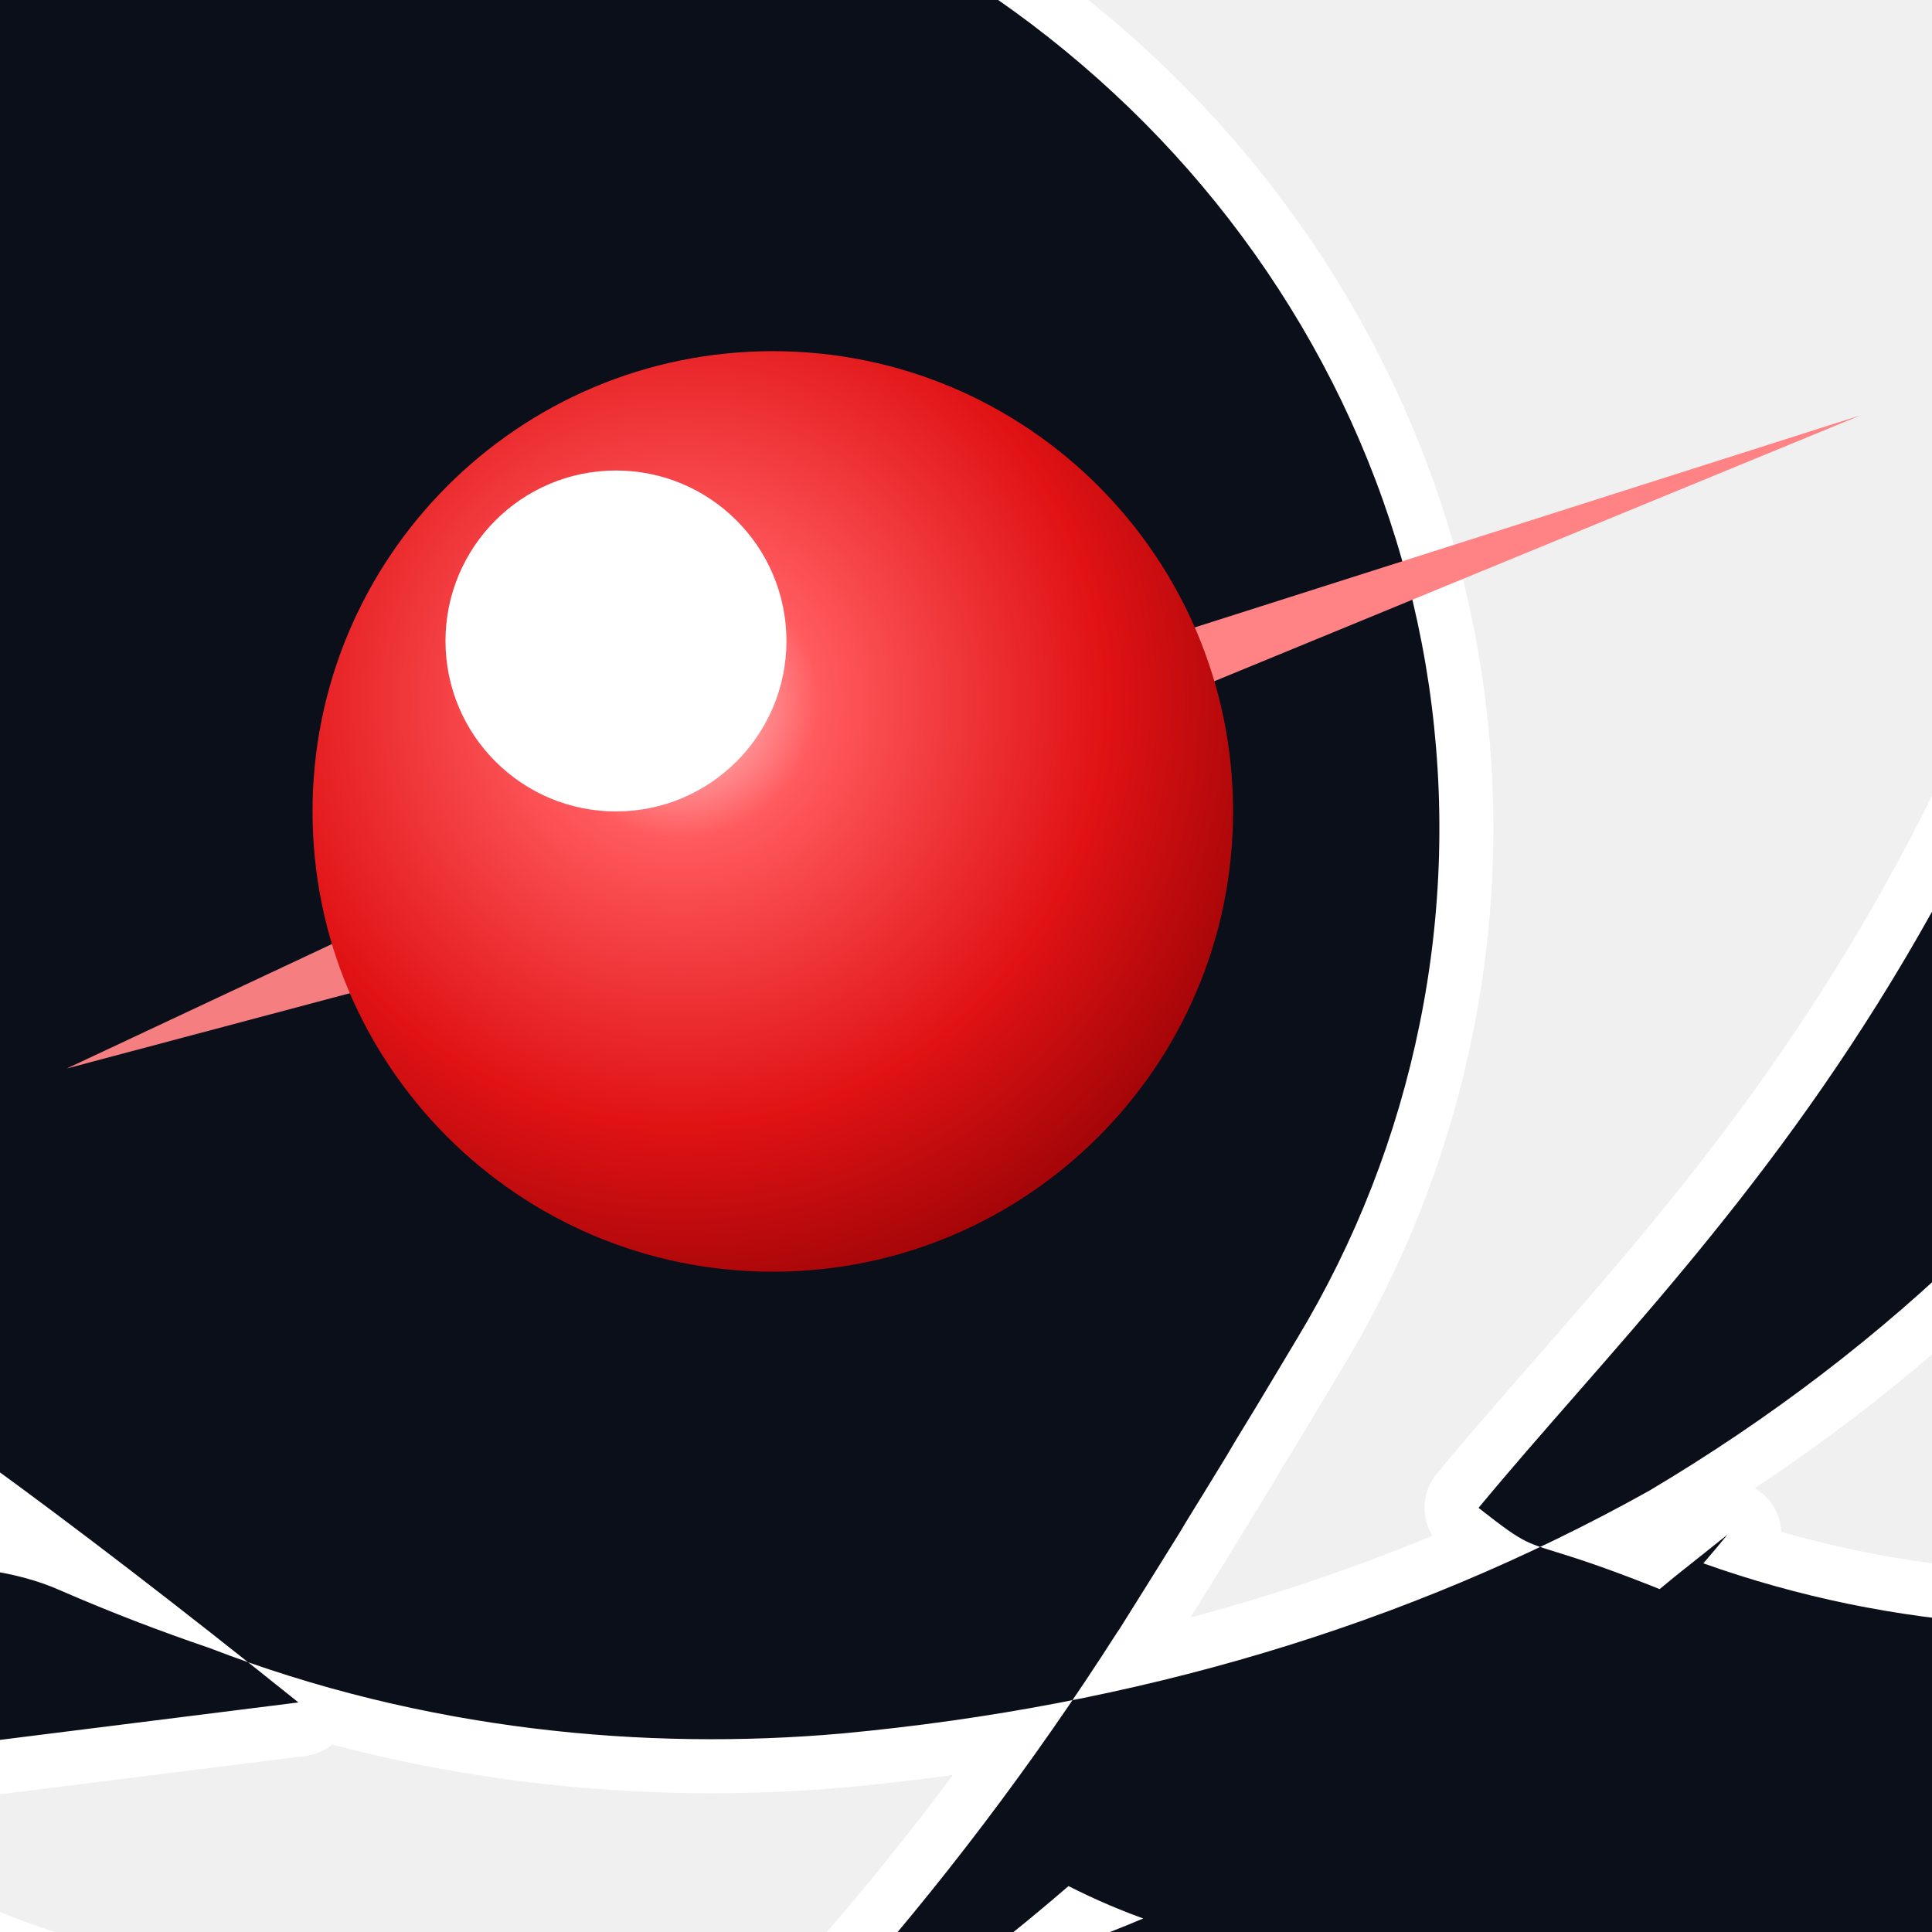
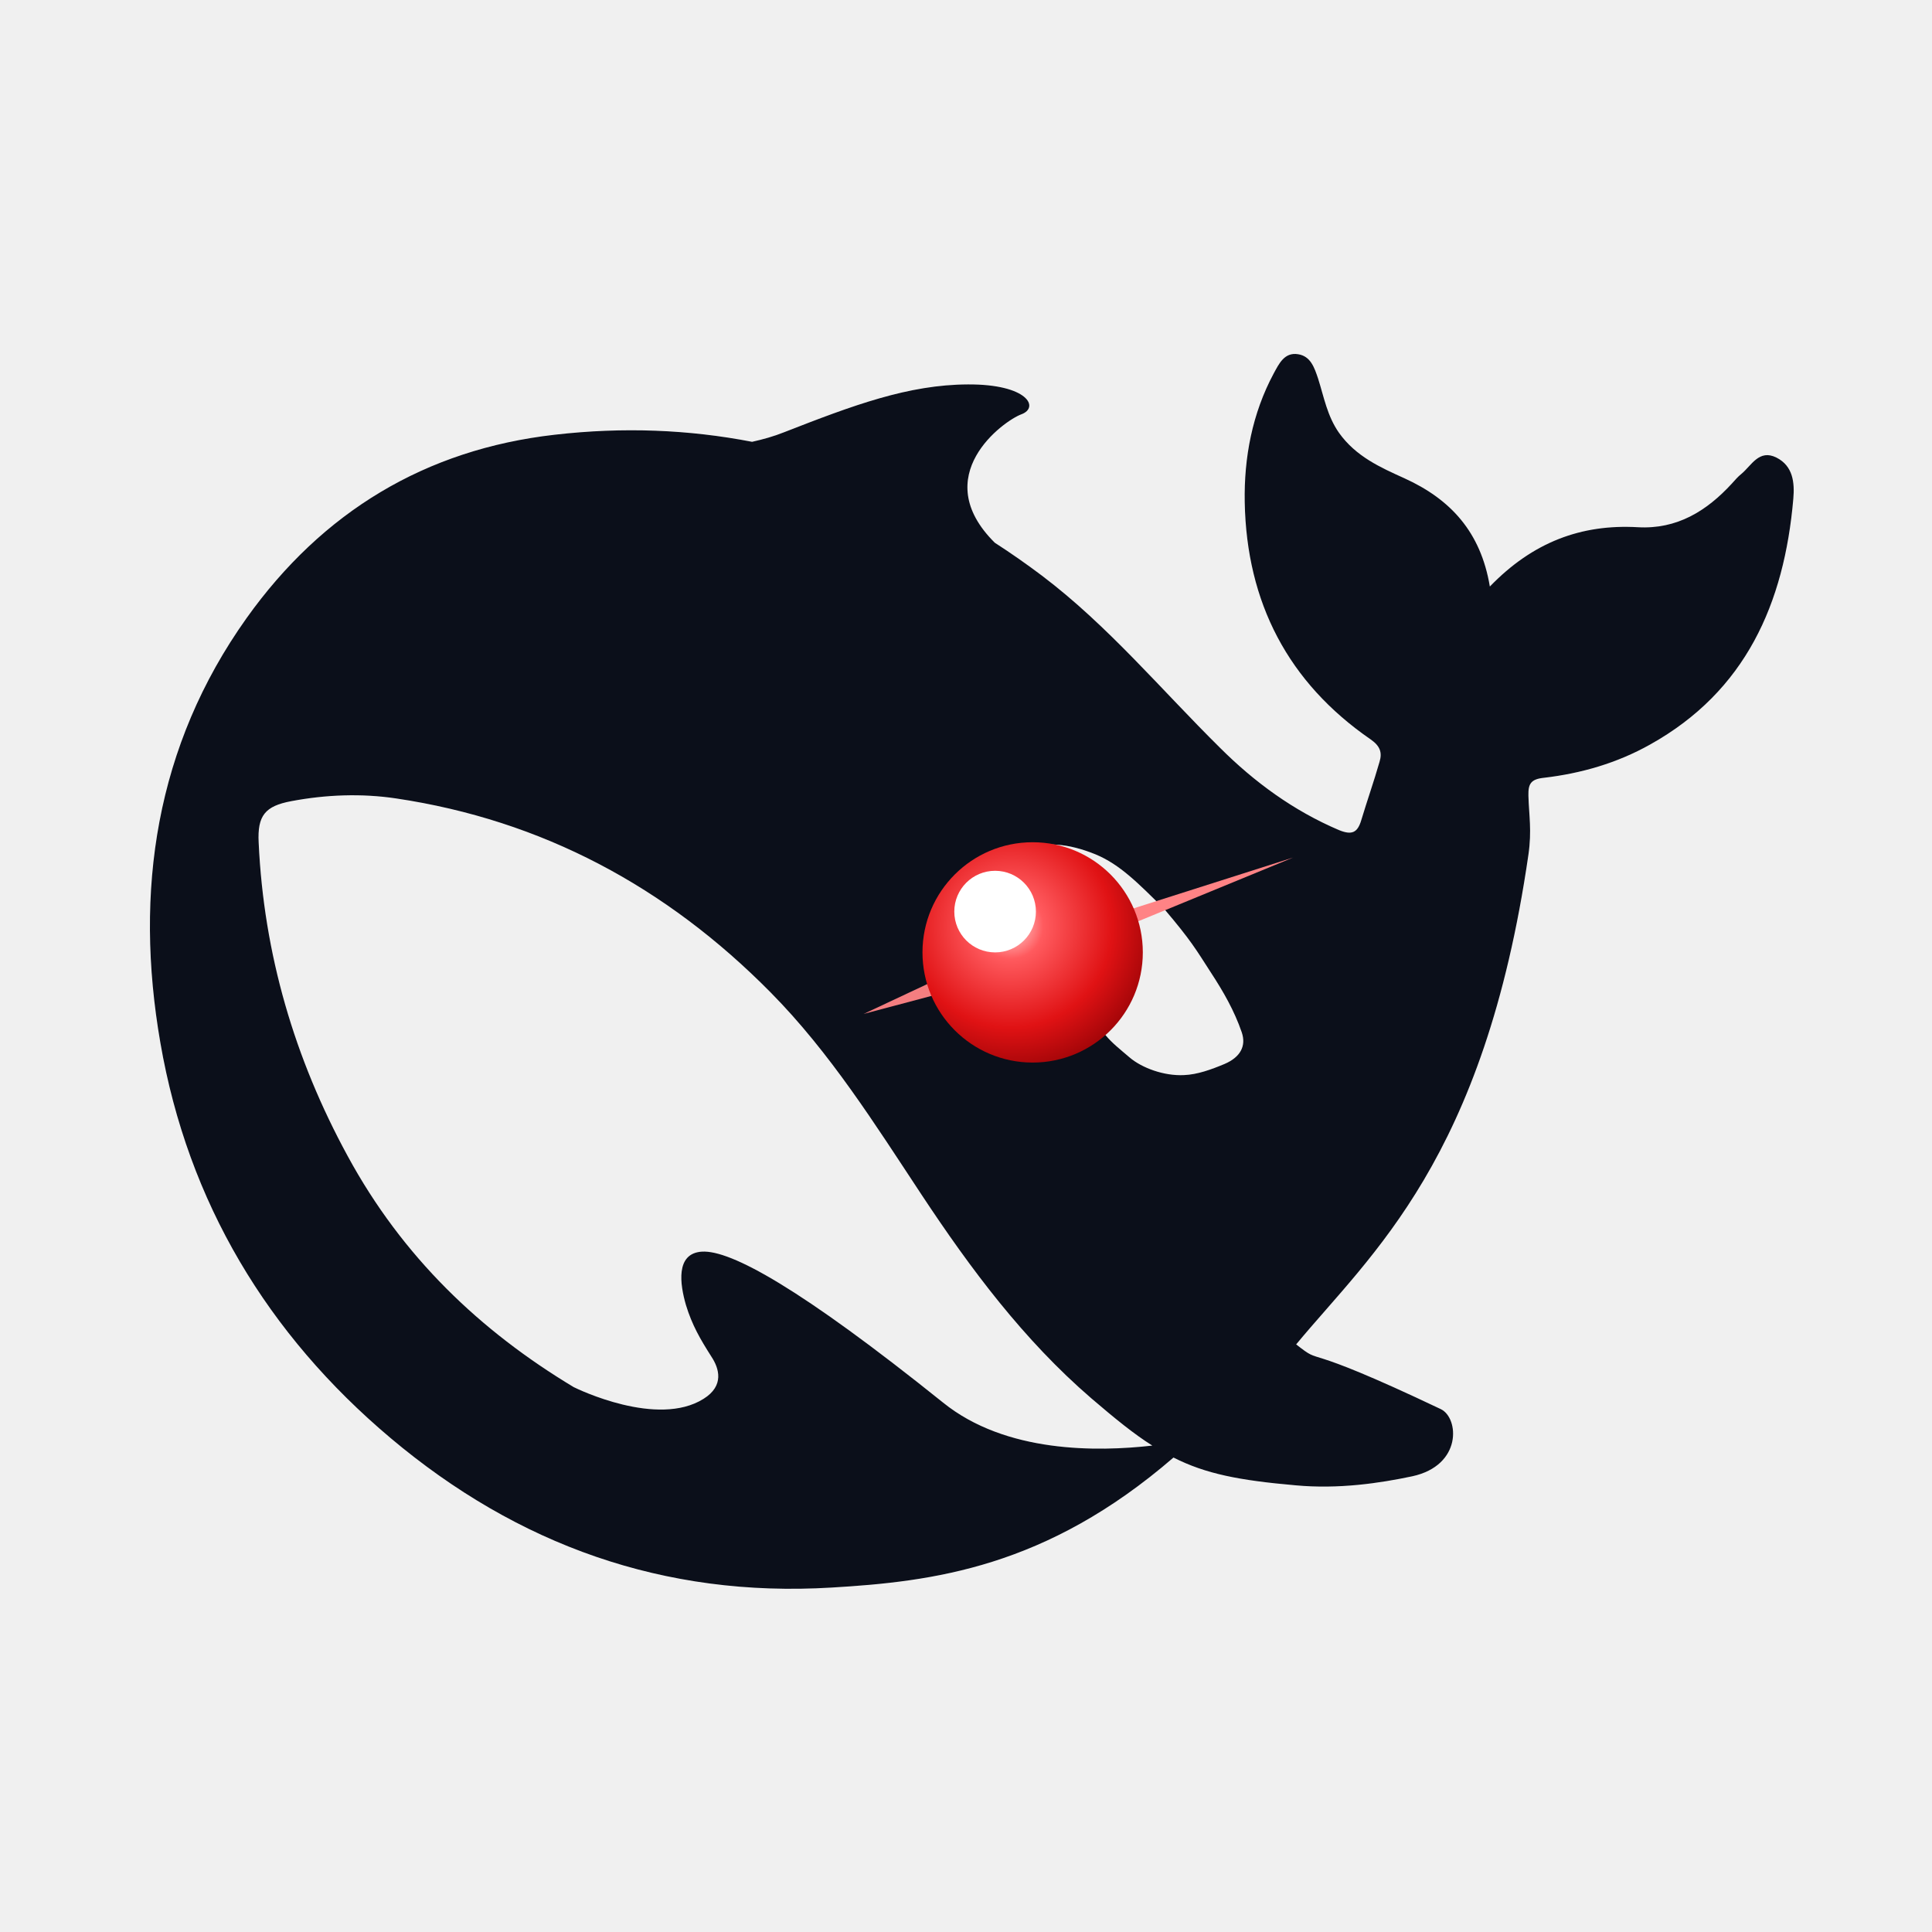
- <svg xmlns="http://www.w3.org/2000/svg" width="512" height="512" viewBox="21.70 22.86 17 17" fill="none">
-   <path id="outline" d="M48.835 10.048C48.323 9.792 48.102 10.28 47.803 10.528C47.701 10.608 47.614 10.712 47.527 10.808C46.779 11.624 45.905 12.16 44.762 12.096C43.092 12 41.666 12.536 40.406 13.84C40.138 12.232 39.248 11.272 37.893 10.656C37.184 10.336 36.467 10.016 35.97 9.32C35.623 8.824 35.529 8.272 35.356 7.728C35.246 7.4 35.135 7.064 34.765 7.008C34.363 6.944 34.206 7.288 34.048 7.576C33.418 8.752 33.173 10.048 33.197 11.36C33.252 14.312 34.474 16.664 36.9 18.336C37.176 18.528 37.247 18.72 37.16 19C36.995 19.576 36.797 20.136 36.624 20.712C36.514 21.08 36.349 21.16 35.962 21C34.631 20.432 33.481 19.592 32.464 18.576C30.739 16.872 29.179 14.992 27.233 13.52C26.776 13.176 26.319 12.856 25.847 12.552C23.862 10.584 26.107 8.968 26.627 8.776C27.17 8.576 26.816 7.888 25.059 7.896C23.302 7.904 21.695 8.504 19.647 9.304C19.348 9.424 19.032 9.512 18.709 9.584C16.85 9.224 14.92 9.144 12.903 9.376C9.106 9.808 6.073 11.64 3.843 14.768C1.165 18.528 0.534 22.8 1.307 27.256C2.118 31.952 4.466 35.84 8.074 38.88C11.816 42.032 16.125 43.576 21.041 43.28C24.027 43.104 27.352 42.696 31.102 39.456C32.047 39.936 33.04 40.128 34.686 40.272C35.955 40.392 37.176 40.208 38.121 40.008C39.602 39.688 39.499 38.288 38.964 38.032C34.623 35.968 35.576 36.808 34.71 36.128C36.916 33.464 40.24 30.696 41.54 21.728C41.643 21.016 41.556 20.568 41.54 19.992C41.532 19.64 41.611 19.504 42.005 19.464C43.092 19.336 44.148 19.032 45.117 18.488C47.929 16.92 49.064 14.344 49.331 11.256C49.371 10.784 49.324 10.296 48.835 10.048ZM24.326 37.84C20.12 34.464 18.079 33.352 17.236 33.4C16.448 33.448 16.59 34.368 16.763 34.968C16.944 35.56 17.181 35.968 17.512 36.488C17.74 36.832 17.898 37.344 17.283 37.728C15.928 38.584 13.573 37.44 13.416 37.352C11.303 36.096 9.547 34.408 8.296 32.296C7.093 30.256 6.403 28.072 6.193 25.663C6.157 25.2 6.117 24.752 6.117 24.288C6.117 23.824 6.157 23.376 6.193 22.912C6.403 20.504 7.093 18.32 8.296 16.28C9.547 14.168 11.303 12.479 13.416 11.224C15.552 10.032 17.944 9.328 20.518 9.088C22.245 8.935 24.203 9.112 26.086 9.84C28.993 10.952 31.476 12.84 33.493 15.464C33.748 15.8 34.105 16.224 34.344 16.576C35.099 17.68 36.153 18.608 37.352 19.271C38.115 19.704 39.024 19.984 39.976 20.096C41.06 20.216 42.097 20.152 43.085 19.88C43.319 20.76 43.512 21.713 43.512 22.912C43.512 23.376 43.472 23.824 43.436 24.288C43.226 26.697 42.536 28.881 41.333 30.921C40.081 33.033 38.326 34.721 36.212 35.977C34.077 37.169 31.685 37.873 29.111 38.113C27.384 38.266 25.426 38.089 23.543 37.361C23.105 37.212 22.672 37.046 22.235 36.856C22.031 36.764 21.794 36.704 21.553 36.672C21.137 36.624 20.698 36.698 20.319 36.92C19.395 37.45 18.768 38.336 18.573 39.344C18.477 39.847 18.51 40.359 18.659 40.848C19.095 42.304 20.279 43.415 21.757 43.768C22.634 43.972 23.53 44.084 24.432 44.088C26.013 44.1 27.575 43.84 29.111 43.28C30.648 42.721 32.089 41.856 33.428 40.727C34.633 41.152 35.92 41.404 37.269 41.404C38.605 41.404 39.878 41.156 41.078 40.736C42.278 40.316 43.407 39.724 44.42 38.998C44.927 38.635 45.114 37.944 44.859 37.388C44.605 36.831 43.953 36.563 43.356 36.724C42.71 36.895 42.042 37.024 41.349 37.1C40.668 37.175 39.972 37.192 39.283 37.149C38.389 37.093 37.517 36.911 36.688 36.616C36.76 36.533 36.83 36.449 36.9 36.364C36.744 36.488 36.588 36.612 36.433 36.736C36.396 36.766 36.36 36.796 36.324 36.826C36.212 36.915 36.1 37.003 35.988 37.092C35.956 37.117 35.923 37.143 35.891 37.168C35.775 37.259 35.659 37.35 35.542 37.441C35.523 37.456 35.504 37.471 35.485 37.486C35.356 37.586 35.227 37.685 35.098 37.784C35.096 37.786 35.094 37.787 35.092 37.789C33.386 39.114 31.429 40.051 29.299 40.523C28.794 40.633 28.28 40.718 27.761 40.774C26.88 40.868 25.503 40.963 23.93 40.745C23.727 40.717 23.526 40.684 23.327 40.645C22.367 40.469 21.446 40.148 20.591 39.693C19.737 39.238 18.961 38.656 18.286 37.973C17.611 37.289 17.039 36.504 16.592 35.642C16.145 34.779 15.83 33.851 15.659 32.883C15.488 31.915 15.465 30.92 15.59 29.94C15.715 28.961 15.987 27.996 16.399 27.088C16.811 26.18 17.356 25.329 18.021 24.568C18.686 23.808 19.464 23.141 20.326 22.607C21.189 22.074 22.126 21.68 23.105 21.446C24.083 21.213 25.091 21.143 26.092 21.238C27.093 21.334 28.072 21.594 28.992 22.011C29.912 22.428 30.759 22.992 31.498 23.678C32.237 24.363 32.857 25.163 33.333 26.051C33.809 26.939 34.126 27.895 34.273 28.888C34.419 29.88 34.392 30.888 34.192 31.869C33.993 32.851 33.628 33.785 33.114 34.637C33.048 34.748 32.981 34.859 32.914 34.971C32.801 35.16 32.687 35.35 32.571 35.538C32.546 35.581 32.52 35.624 32.495 35.667C32.376 35.862 32.256 36.058 32.136 36.252C32.117 36.283 32.099 36.315 32.08 36.346C31.904 36.63 31.727 36.913 31.55 37.195C31.542 37.207 31.534 37.219 31.526 37.23C30.793 38.376 29.97 39.463 29.064 40.48C28.416 41.21 27.723 41.898 26.985 42.538C26.406 43.039 25.804 43.513 25.179 43.955C24.599 44.366 23.999 44.751 23.38 45.105C22.447 45.643 21.477 46.098 20.472 46.466C19.467 46.834 18.428 47.114 17.359 47.302C16.291 47.489 15.194 47.584 14.075 47.584C12.956 47.584 11.859 47.489 10.791 47.302C9.723 47.114 8.684 46.834 7.679 46.466C6.674 46.098 5.703 45.643 4.771 45.105C3.838 44.568 2.943 43.949 2.095 43.252C1.246 42.555 0.443 41.779 -0.307 40.931C-0.307 40.931 -0.307 40.931 -0.307 40.931Z" fill="#ffffff" stroke="#ffffff" stroke-width="0.95" stroke-linejoin="round" />
-   <path id="path" d="M48.835 10.048C48.323 9.792 48.102 10.28 47.803 10.528C47.701 10.608 47.614 10.712 47.527 10.808C46.779 11.624 45.905 12.16 44.762 12.096C43.092 12 41.666 12.536 40.406 13.84C40.138 12.232 39.248 11.272 37.893 10.656C37.184 10.336 36.467 10.016 35.97 9.32C35.623 8.824 35.529 8.272 35.356 7.728C35.246 7.4 35.135 7.064 34.765 7.008C34.363 6.944 34.206 7.288 34.048 7.576C33.418 8.752 33.173 10.048 33.197 11.36C33.252 14.312 34.474 16.664 36.9 18.336C37.176 18.528 37.247 18.72 37.16 19C36.995 19.576 36.797 20.136 36.624 20.712C36.514 21.08 36.349 21.16 35.962 21C34.631 20.432 33.481 19.592 32.464 18.576C30.739 16.872 29.179 14.992 27.233 13.52C26.776 13.176 26.319 12.856 25.847 12.552C23.862 10.584 26.107 8.968 26.627 8.776C27.17 8.576 26.816 7.888 25.059 7.896C23.302 7.904 21.695 8.504 19.647 9.304C19.348 9.424 19.032 9.512 18.709 9.584C16.85 9.224 14.92 9.144 12.903 9.376C9.106 9.808 6.073 11.64 3.843 14.768C1.165 18.528 0.534 22.8 1.307 27.256C2.118 31.952 4.466 35.84 8.074 38.88C11.816 42.032 16.125 43.576 21.041 43.28C24.027 43.104 27.352 42.696 31.102 39.456C32.047 39.936 33.04 40.128 34.686 40.272C35.955 40.392 37.176 40.208 38.121 40.008C39.602 39.688 39.499 38.288 38.964 38.032C34.623 35.968 35.576 36.808 34.71 36.128C36.916 33.464 40.24 30.696 41.54 21.728C41.643 21.016 41.556 20.568 41.54 19.992C41.532 19.64 41.611 19.504 42.005 19.464C43.092 19.336 44.148 19.032 45.117 18.488C47.929 16.92 49.064 14.344 49.331 11.256C49.371 10.784 49.324 10.296 48.835 10.048ZM24.326 37.84C20.12 34.464 18.079 33.352 17.236 33.4C16.448 33.448 16.59 34.368 16.763 34.968C16.944 35.56 17.181 35.968 17.512 36.488C17.74 36.832 17.898 37.344 17.283 37.728C15.928 38.584 13.573 37.44 13.416 37.352C11.303 36.096 9.547 34.408 8.296 32.296C7.093 30.256 6.403 28.072 6.193 25.663C6.157 25.2 6.117 24.752 6.117 24.288C6.117 23.824 6.157 23.376 6.193 22.912C6.403 20.504 7.093 18.32 8.296 16.28C9.547 14.168 11.303 12.479 13.416 11.224C15.552 10.032 17.944 9.328 20.518 9.088C22.245 8.935 24.203 9.112 26.086 9.84C28.993 10.952 31.476 12.84 33.493 15.464C33.748 15.8 34.105 16.224 34.344 16.576C35.099 17.68 36.153 18.608 37.352 19.271C38.115 19.704 39.024 19.984 39.976 20.096C41.06 20.216 42.097 20.152 43.085 19.88C43.319 20.76 43.512 21.713 43.512 22.912C43.512 23.376 43.472 23.824 43.436 24.288C43.226 26.697 42.536 28.881 41.333 30.921C40.081 33.033 38.326 34.721 36.212 35.977C34.077 37.169 31.685 37.873 29.111 38.113C27.384 38.266 25.426 38.089 23.543 37.361C23.105 37.212 22.672 37.046 22.235 36.856C22.031 36.764 21.794 36.704 21.553 36.672C21.137 36.624 20.698 36.698 20.319 36.92C19.395 37.45 18.768 38.336 18.573 39.344C18.477 39.847 18.51 40.359 18.659 40.848C19.095 42.304 20.279 43.415 21.757 43.768C22.634 43.972 23.53 44.084 24.432 44.088C26.013 44.1 27.575 43.84 29.111 43.28C30.648 42.721 32.089 41.856 33.428 40.727C34.633 41.152 35.92 41.404 37.269 41.404C38.605 41.404 39.878 41.156 41.078 40.736C42.278 40.316 43.407 39.724 44.42 38.998C44.927 38.635 45.114 37.944 44.859 37.388C44.605 36.831 43.953 36.563 43.356 36.724C42.71 36.895 42.042 37.024 41.349 37.1C40.668 37.175 39.972 37.192 39.283 37.149C38.389 37.093 37.517 36.911 36.688 36.616C36.76 36.533 36.83 36.449 36.9 36.364C36.744 36.488 36.588 36.612 36.433 36.736C36.396 36.766 36.36 36.796 36.324 36.826C36.212 36.915 36.1 37.003 35.988 37.092C35.956 37.117 35.923 37.143 35.891 37.168C35.775 37.259 35.659 37.35 35.542 37.441C35.523 37.456 35.504 37.471 35.485 37.486C35.356 37.586 35.227 37.685 35.098 37.784C35.096 37.786 35.094 37.787 35.092 37.789C33.386 39.114 31.429 40.051 29.299 40.523C28.794 40.633 28.28 40.718 27.761 40.774C26.88 40.868 25.503 40.963 23.93 40.745C23.727 40.717 23.526 40.684 23.327 40.645C22.367 40.469 21.446 40.148 20.591 39.693C19.737 39.238 18.961 38.656 18.286 37.973C17.611 37.289 17.039 36.504 16.592 35.642C16.145 34.779 15.83 33.851 15.659 32.883C15.488 31.915 15.465 30.92 15.59 29.94C15.715 28.961 15.987 27.996 16.399 27.088C16.811 26.18 17.356 25.329 18.021 24.568C18.686 23.808 19.464 23.141 20.326 22.607C21.189 22.074 22.126 21.68 23.105 21.446C24.083 21.213 25.091 21.143 26.092 21.238C27.093 21.334 28.072 21.594 28.992 22.011C29.912 22.428 30.759 22.992 31.498 23.678C32.237 24.363 32.857 25.163 33.333 26.051C33.809 26.939 34.126 27.895 34.273 28.888C34.419 29.88 34.392 30.888 34.192 31.869C33.993 32.851 33.628 33.785 33.114 34.637C33.048 34.748 32.981 34.859 32.914 34.971C32.801 35.16 32.687 35.35 32.571 35.538C32.546 35.581 32.52 35.624 32.495 35.667C32.376 35.862 32.256 36.058 32.136 36.252C32.117 36.283 32.099 36.315 32.08 36.346C31.904 36.63 31.727 36.913 31.55 37.195C31.542 37.207 31.534 37.219 31.526 37.23C30.793 38.376 29.97 39.463 29.064 40.48C28.416 41.21 27.723 41.898 26.985 42.538C26.406 43.039 25.804 43.513 25.179 43.955C24.599 44.366 23.999 44.751 23.38 45.105C22.447 45.643 21.477 46.098 20.472 46.466C19.467 46.834 18.428 47.114 17.359 47.302C16.291 47.489 15.194 47.584 14.075 47.584C12.956 47.584 11.859 47.489 10.791 47.302C9.723 47.114 8.684 46.834 7.679 46.466C6.674 46.098 5.703 45.643 4.771 45.105C3.838 44.568 2.943 43.949 2.095 43.252C1.246 42.555 0.443 41.779 -0.307 40.931C-0.307 40.931 -0.307 40.931 -0.307 40.931Z" fill="#0b0f1a" />
-   <defs>
-     <radialGradient id="eyeCore" cx="40%" cy="38%" r="68%">
-       <stop offset="0%" stop-color="#ffd9d9" />
-       <stop offset="22%" stop-color="#ff5a5e" />
-       <stop offset="68%" stop-color="#e01214" />
-       <stop offset="100%" stop-color="#9d0407" />
-     </radialGradient>
-   </defs>
-   <g id="eye">
-     <polygon points="38.073 26.514 31.791 28.515 31.977 29.022" fill="#ff8385" opacity="1" />
-     <polygon points="22.287 32.262 25.209 31.485 25.023 30.978" fill="#ff8385" opacity="0.95" />
-     <circle cx="28.5" cy="30" r="4.05" fill="url(#eyeCore)" />
-     <circle cx="27.12" cy="28.5" r="1.5" fill="#ffffff" />
+ <svg xmlns="http://www.w3.org/2000/svg" width="512" height="512" viewBox="0 0 50 50" fill="none">
+   <g transform="translate(25 25) scale(0.88) translate(-25 -25)">
+     <path id="path" d="M48.835 10.048C48.323 9.792 48.102 10.28 47.803 10.528C47.701 10.608 47.614 10.712 47.527 10.808C46.779 11.624 45.905 12.16 44.762 12.096C43.092 12 41.666 12.536 40.406 13.84C40.138 12.232 39.248 11.272 37.893 10.656C37.184 10.336 36.467 10.016 35.97 9.32C35.623 8.824 35.529 8.272 35.356 7.728C35.246 7.4 35.135 7.064 34.765 7.008C34.363 6.944 34.206 7.288 34.048 7.576C33.418 8.752 33.173 10.048 33.197 11.36C33.252 14.312 34.474 16.664 36.9 18.336C37.176 18.528 37.247 18.72 37.16 19C36.995 19.576 36.797 20.136 36.624 20.712C36.514 21.08 36.349 21.16 35.962 21C34.631 20.432 33.481 19.592 32.464 18.576C30.739 16.872 29.179 14.992 27.233 13.52C26.776 13.176 26.319 12.856 25.847 12.552C23.862 10.584 26.107 8.968 26.627 8.776C27.17 8.576 26.816 7.888 25.059 7.896C23.302 7.904 21.695 8.504 19.647 9.304C19.348 9.424 19.032 9.512 18.709 9.584C16.85 9.224 14.92 9.144 12.903 9.376C9.106 9.808 6.073 11.64 3.843 14.768C1.165 18.528 0.534 22.8 1.307 27.256C2.118 31.952 4.466 35.84 8.074 38.88C11.816 42.032 16.125 43.576 21.041 43.28C24.027 43.104 27.352 42.696 31.102 39.456C32.047 39.936 33.04 40.128 34.686 40.272C35.955 40.392 37.176 40.208 38.121 40.008C39.602 39.688 39.499 38.288 38.964 38.032C34.623 35.968 35.576 36.808 34.71 36.128C36.916 33.464 40.24 30.696 41.54 21.728C41.643 21.016 41.556 20.568 41.54 19.992C41.532 19.64 41.611 19.504 42.005 19.464C43.092 19.336 44.148 19.032 45.117 18.488C47.929 16.92 49.064 14.344 49.331 11.256C49.371 10.784 49.324 10.296 48.835 10.048ZM24.326 37.84C20.12 34.464 18.079 33.352 17.236 33.4C16.448 33.448 16.59 34.368 16.763 34.968C16.944 35.56 17.181 35.968 17.512 36.488C17.74 36.832 17.898 37.344 17.283 37.728C15.928 38.584 13.573 37.44 13.462 37.384C10.721 35.736 8.428 33.56 6.813 30.584C5.253 27.72 4.348 24.648 4.198 21.368C4.158 20.576 4.387 20.296 5.159 20.152C6.175 19.96 7.223 19.92 8.239 20.072C12.533 20.712 16.189 22.672 19.253 25.776C21.002 27.544 22.325 29.656 23.689 31.72C25.138 33.912 26.698 36 28.683 37.712C29.384 38.312 29.943 38.768 30.479 39.104C28.864 39.288 26.17 39.328 24.326 37.84ZM26.343 24.6C26.343 24.248 26.619 23.968 26.966 23.968C27.044 23.968 27.115 23.984 27.178 24.008C27.265 24.04 27.344 24.088 27.407 24.16C27.517 24.272 27.58 24.432 27.58 24.6C27.58 24.952 27.304 25.232 26.957 25.232C26.611 25.232 26.343 24.952 26.343 24.6ZM32.606 27.88C32.205 28.048 31.803 28.192 31.416 28.208C30.818 28.24 30.164 27.992 29.81 27.688C29.258 27.216 28.864 26.952 28.699 26.128C28.628 25.776 28.668 25.232 28.73 24.92C28.872 24.248 28.714 23.816 28.25 23.424C27.872 23.104 27.391 23.016 26.863 23.016C26.666 23.016 26.485 22.928 26.351 22.856C26.13 22.744 25.949 22.464 26.123 22.12C26.178 22.008 26.446 21.736 26.509 21.688C27.226 21.272 28.053 21.408 28.817 21.72C29.526 22.016 30.061 22.56 30.834 23.328C31.622 24.256 31.763 24.512 32.212 25.208C32.567 25.752 32.89 26.312 33.11 26.952C33.245 27.352 33.071 27.68 32.606 27.88Z" fill="#ffffff" fill-opacity="1" fill-rule="nonzero" />
+     <path id="path" d="M48.835 10.048C48.323 9.792 48.102 10.28 47.803 10.528C47.701 10.608 47.614 10.712 47.527 10.808C46.779 11.624 45.905 12.16 44.762 12.096C43.092 12 41.666 12.536 40.406 13.84C40.138 12.232 39.248 11.272 37.893 10.656C37.184 10.336 36.467 10.016 35.97 9.32C35.623 8.824 35.529 8.272 35.356 7.728C35.246 7.4 35.135 7.064 34.765 7.008C34.363 6.944 34.206 7.288 34.048 7.576C33.418 8.752 33.173 10.048 33.197 11.36C33.252 14.312 34.474 16.664 36.9 18.336C37.176 18.528 37.247 18.72 37.16 19C36.995 19.576 36.797 20.136 36.624 20.712C36.514 21.08 36.349 21.16 35.962 21C34.631 20.432 33.481 19.592 32.464 18.576C30.739 16.872 29.179 14.992 27.233 13.52C26.776 13.176 26.319 12.856 25.847 12.552C23.862 10.584 26.107 8.968 26.627 8.776C27.17 8.576 26.816 7.888 25.059 7.896C23.302 7.904 21.695 8.504 19.647 9.304C19.348 9.424 19.032 9.512 18.709 9.584C16.85 9.224 14.92 9.144 12.903 9.376C9.106 9.808 6.073 11.64 3.843 14.768C1.165 18.528 0.534 22.8 1.307 27.256C2.118 31.952 4.466 35.84 8.074 38.88C11.816 42.032 16.125 43.576 21.041 43.28C24.027 43.104 27.352 42.696 31.102 39.456C32.047 39.936 33.04 40.128 34.686 40.272C35.955 40.392 37.176 40.208 38.121 40.008C39.602 39.688 39.499 38.288 38.964 38.032C34.623 35.968 35.576 36.808 34.71 36.128C36.916 33.464 40.24 30.696 41.54 21.728C41.643 21.016 41.556 20.568 41.54 19.992C41.532 19.64 41.611 19.504 42.005 19.464C43.092 19.336 44.148 19.032 45.117 18.488C47.929 16.92 49.064 14.344 49.331 11.256C49.371 10.784 49.324 10.296 48.835 10.048ZM24.326 37.84C20.12 34.464 18.079 33.352 17.236 33.4C16.448 33.448 16.59 34.368 16.763 34.968C16.944 35.56 17.181 35.968 17.512 36.488C17.74 36.832 17.898 37.344 17.283 37.728C15.928 38.584 13.573 37.44 13.462 37.384C10.721 35.736 8.428 33.56 6.813 30.584C5.253 27.72 4.348 24.648 4.198 21.368C4.158 20.576 4.387 20.296 5.159 20.152C6.175 19.96 7.223 19.92 8.239 20.072C12.533 20.712 16.189 22.672 19.253 25.776C21.002 27.544 22.325 29.656 23.689 31.72C25.138 33.912 26.698 36 28.683 37.712C29.384 38.312 29.943 38.768 30.479 39.104C28.864 39.288 26.17 39.328 24.326 37.84ZM26.343 24.6C26.343 24.248 26.619 23.968 26.966 23.968C27.044 23.968 27.115 23.984 27.178 24.008C27.265 24.04 27.344 24.088 27.407 24.16C27.517 24.272 27.58 24.432 27.58 24.6C27.58 24.952 27.304 25.232 26.957 25.232C26.611 25.232 26.343 24.952 26.343 24.6ZM32.606 27.88C32.205 28.048 31.803 28.192 31.416 28.208C30.818 28.24 30.164 27.992 29.81 27.688C29.258 27.216 28.864 26.952 28.699 26.128C28.628 25.776 28.668 25.232 28.73 24.92C28.872 24.248 28.714 23.816 28.25 23.424C27.872 23.104 27.391 23.016 26.863 23.016C26.666 23.016 26.485 22.928 26.351 22.856C26.13 22.744 25.949 22.464 26.123 22.12C26.178 22.008 26.446 21.736 26.509 21.688C27.226 21.272 28.053 21.408 28.817 21.72C29.526 22.016 30.061 22.56 30.834 23.328C31.622 24.256 31.763 24.512 32.212 25.208C32.567 25.752 32.89 26.312 33.11 26.952C33.245 27.352 33.071 27.68 32.606 27.88Z" fill="#0b0f1a" fill-opacity="1" fill-rule="nonzero" />
+     <defs>
+       <radialGradient id="eyeCore" cx="40%" cy="38%" r="68%">
+         <stop offset="0%" stop-color="#ffd9d9" />
+         <stop offset="22%" stop-color="#ff5a5e" />
+         <stop offset="68%" stop-color="#e01214" />
+         <stop offset="100%" stop-color="#9d0407" />
+       </radialGradient>
+     </defs>
+     <g id="eye" transform="translate(26.96 24.6) scale(2.4) translate(-26.96 -24.6)">
+       <polygon points="30.151 23.438 28.057 24.105 28.119 24.274" fill="#ff8385" opacity="1" />
+       <polygon points="24.889 25.354 25.863 25.095 25.801 24.926" fill="#ff8385" opacity="0.95" />
+       <circle cx="26.96" cy="24.6" r="1.35" fill="url(#eyeCore)" />
+       <circle cx="26.5" cy="24.1" r="0.5" fill="#ffffff" />
+     </g>
  </g>
</svg>
